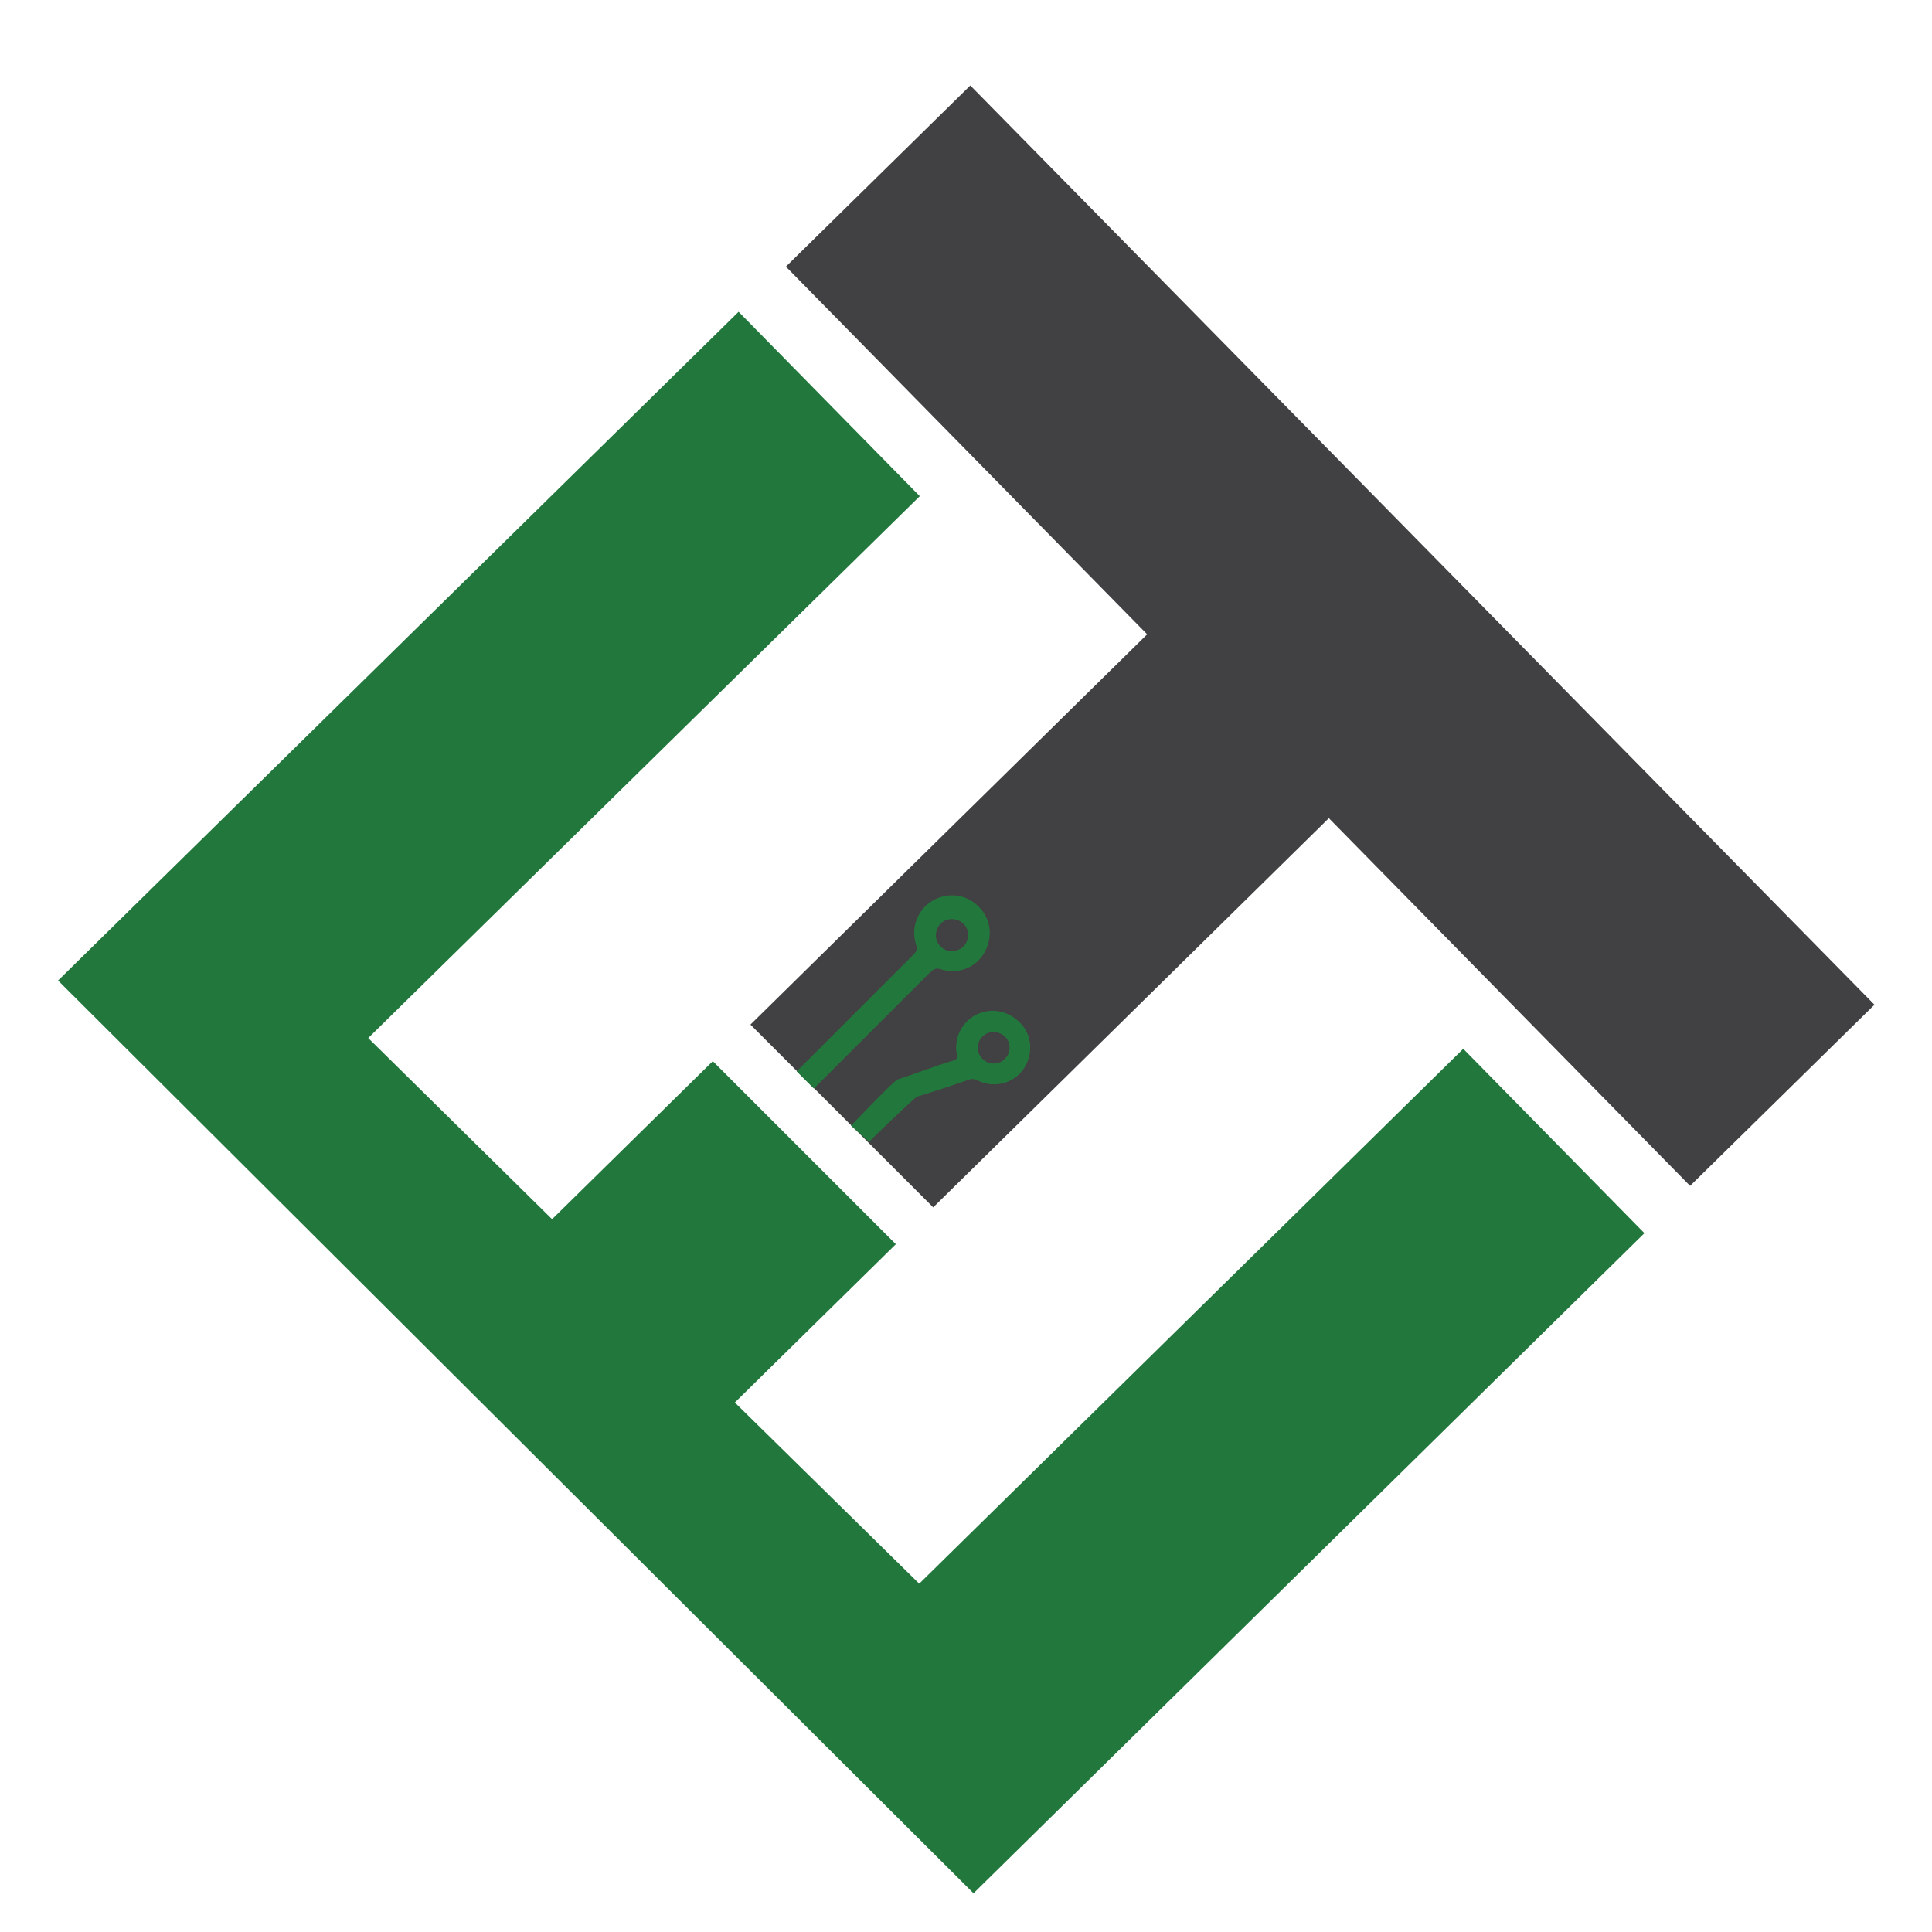
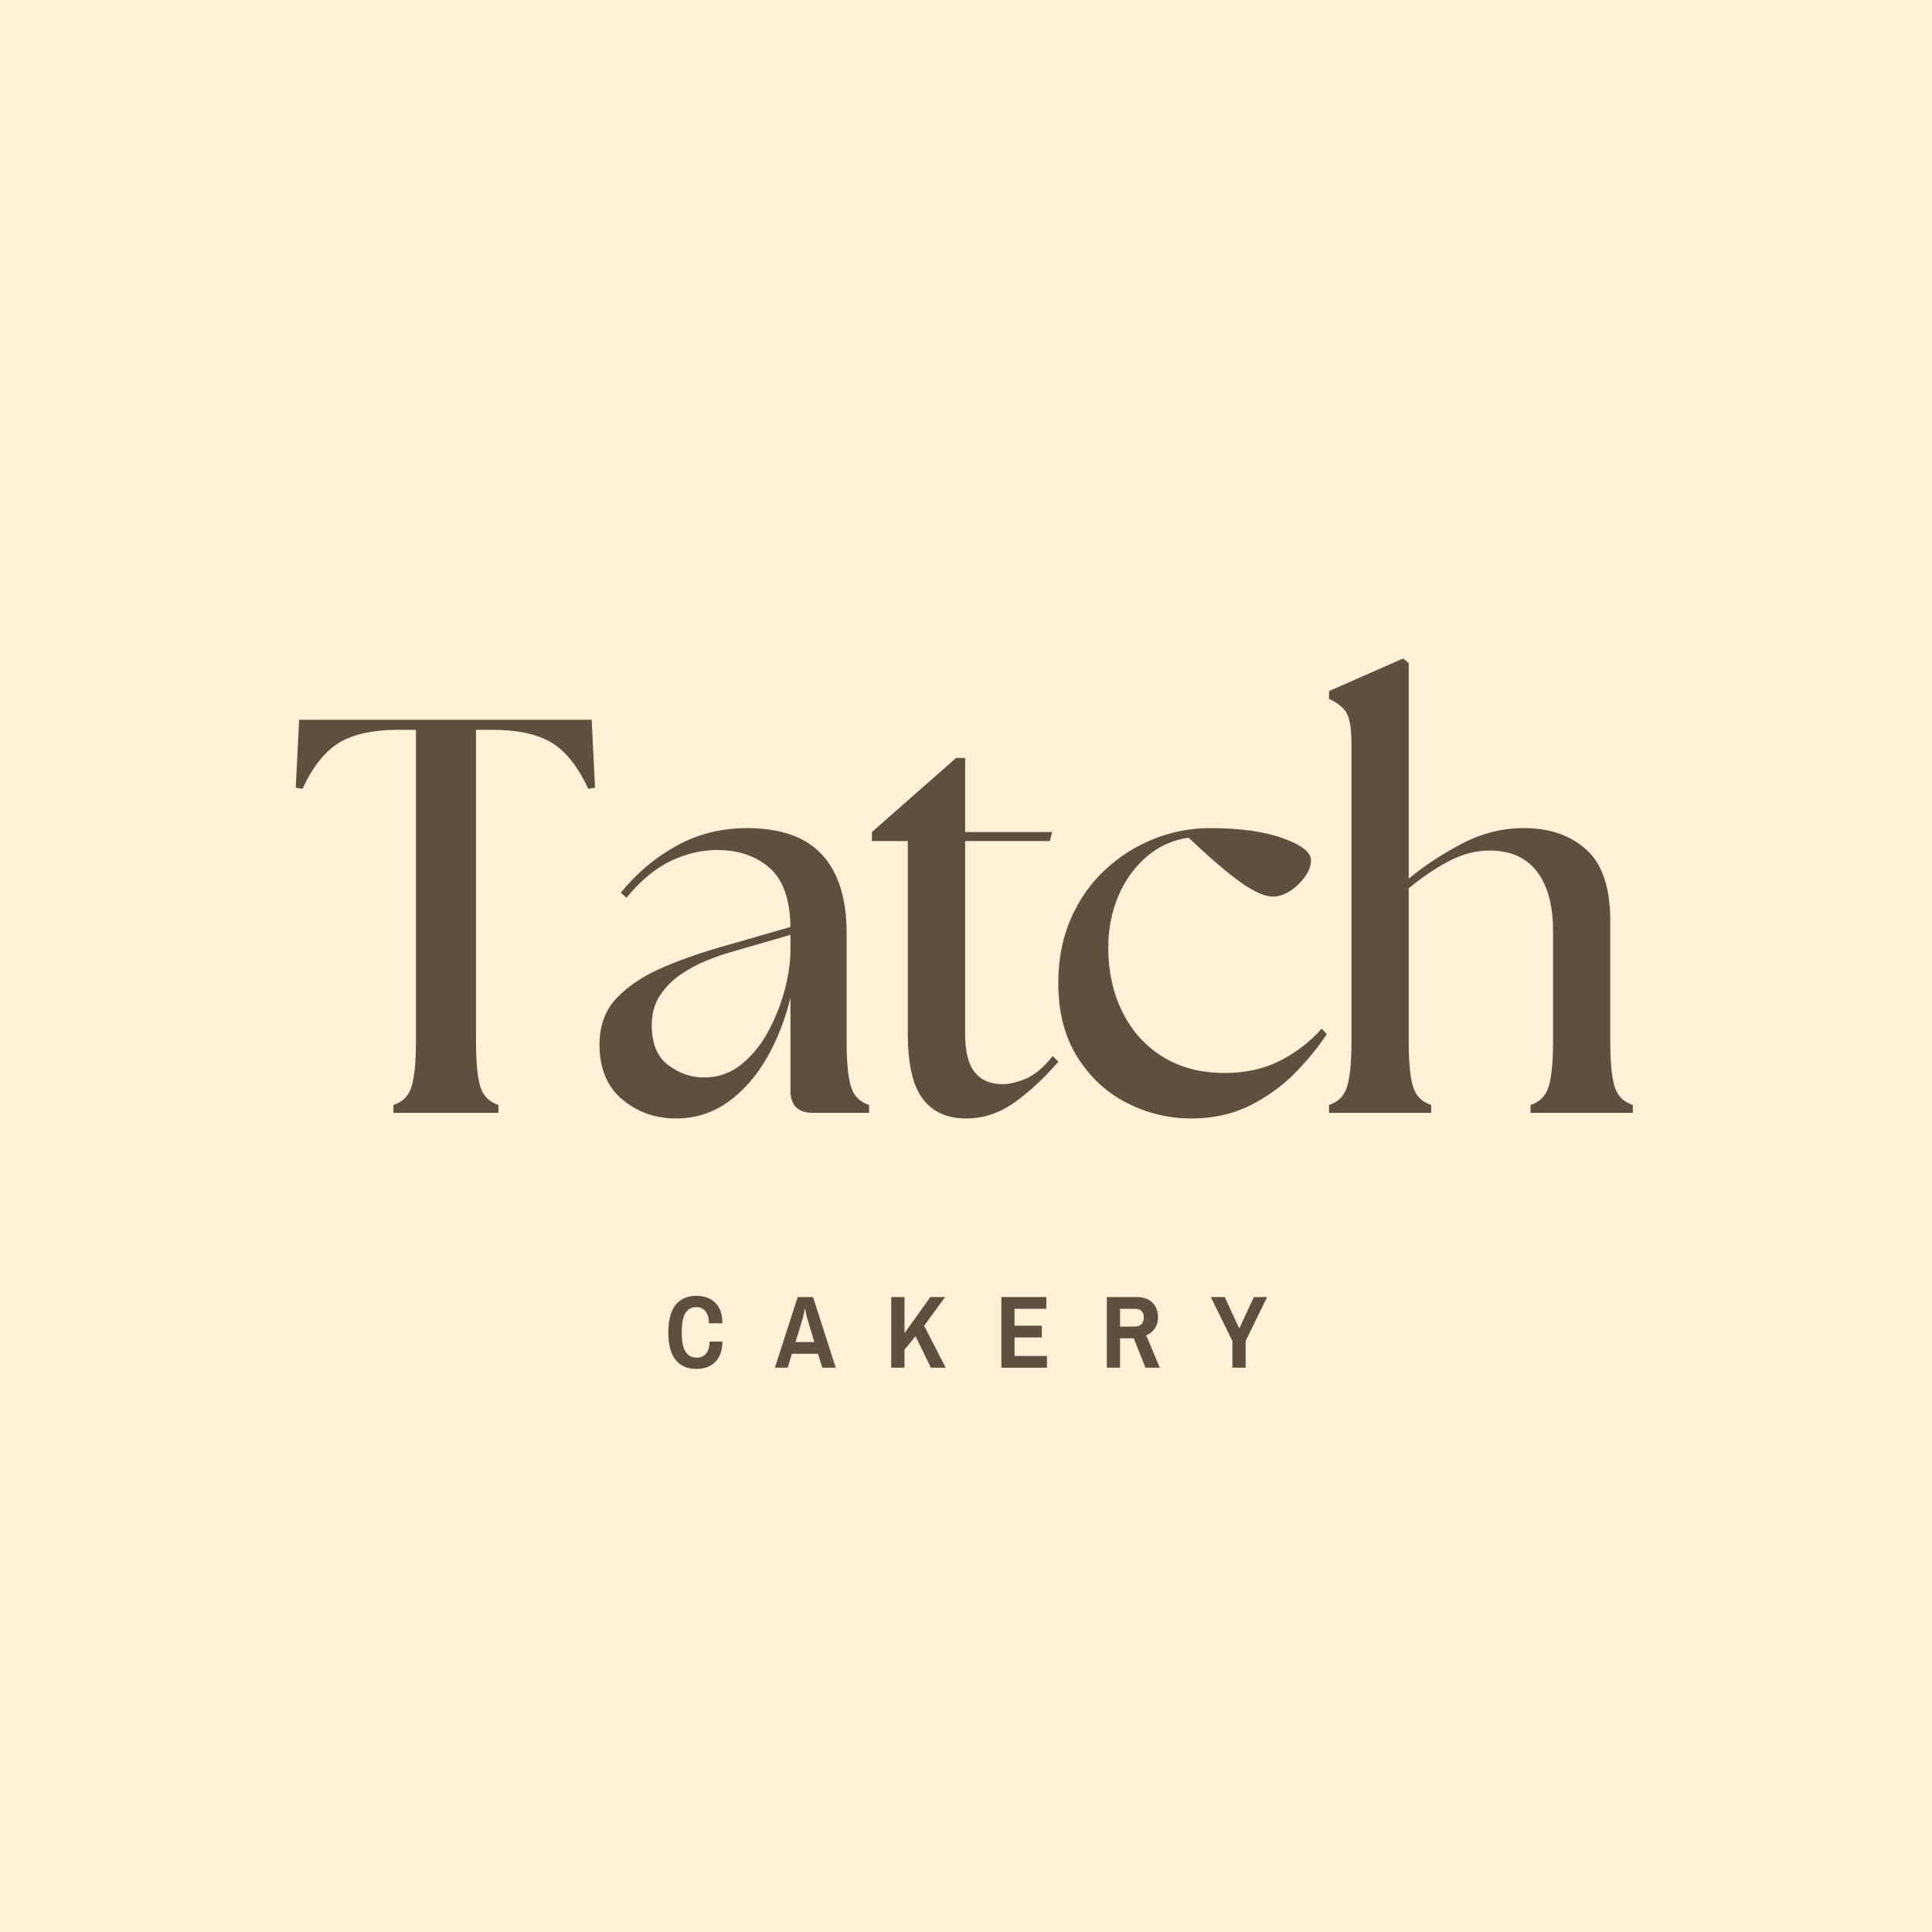
- <svg xmlns="http://www.w3.org/2000/svg" id="Layer_2" data-name="Layer 2" viewBox="0 0 35.94 35.94">
-   <g id="Layer_1-2" data-name="Layer 1">
-     <g>
-       <rect width="35.94" height="35.94" fill="#fff" />
-       <path d="M16.67,23.14l-3,2.95,3.43,3.37,10.12-9.95,3.37,3.43-12.48,12.28L1.08,18.24,13.74,5.8l3.37,3.43L6.85,19.31l3.42,3.37,2.99-2.94,3.4,3.4Z" fill="#22783c" />
-       <path d="M21.34,11.8l-6.72-6.84,3.43-3.37,16.82,17.1-3.43,3.37-6.72-6.84-7.36,7.24-3.4-3.4,7.39-7.27Z" fill="#414042" />
-       <path d="M15.83,20.94c.06-.06,.8-.84,.87-.86,.37-.12,.66-.24,1.03-.35,.07-.02,.08-.05,.07-.11-.06-.31,.09-.61,.37-.75,.28-.13,.59-.07,.82,.17,.2,.21,.23,.54,.08,.8-.17,.3-.56,.42-.88,.26-.06-.03-.11-.04-.18-.01-.38,.13-.56,.19-.95,.31-.05,.02-.86,.8-.89,.84" fill="#22783c" />
-       <path d="M14.82,19.93c.64-.64,1.53-1.53,2.17-2.17,.06-.06,.08-.1,.05-.19-.1-.31,.03-.65,.3-.81,.28-.17,.63-.13,.86,.1,.24,.23,.28,.59,.1,.88-.16,.27-.49,.39-.8,.29-.09-.03-.13,0-.19,.05-.64,.64-1.53,1.53-2.17,2.17l-.33-.33Z" fill="#22783c" />
-       <path d="M17.92,17.18c.12,.12,.12,.29,.01,.42-.12,.12-.31,.13-.43,.01-.12-.11-.12-.31,0-.43,.11-.11,.3-.11,.42,0Z" fill="#414042" />
-       <path d="M18.69,19.28c.12,.11,.12,.29,.01,.41-.11,.12-.3,.13-.42,.01-.12-.11-.12-.31,0-.42,.11-.11,.29-.11,.41,0Z" fill="#414042" />
+ <svg xmlns="http://www.w3.org/2000/svg" width="500" zoomAndPan="magnify" viewBox="0 0 375 375" height="500" preserveAspectRatio="xMidYMid meet" version="1.0">
+   <defs>
+     <g />
+   </defs>
+   <rect x="-37.5" width="450" fill="#ffffff" y="-37.5" height="450" fill-opacity="1" />
+   <rect x="-37.5" width="450" fill="#fff1d8" y="-37.5" height="450" fill-opacity="1" />
+   <g fill="#604f3f" fill-opacity="1">
+     <g transform="translate(55.87507, 216)">
+       <g>
+         <path d="M 20.484 0 L 20.484 -1.531 C 22.305 -2.102 23.488 -3.316 24.031 -5.172 C 24.582 -7.023 24.859 -9.914 24.859 -13.844 L 24.859 -74.344 L 21.469 -74.344 C 16.602 -74.344 12.789 -73.523 10.031 -71.891 C 7.27 -70.254 4.867 -67.254 2.828 -62.891 L 1.531 -63.109 L 2.188 -76.297 L 58.969 -76.297 L 59.625 -63.109 L 58.312 -62.891 C 56.281 -67.254 53.883 -70.254 51.125 -71.891 C 48.363 -73.523 44.547 -74.344 39.672 -74.344 L 36.516 -74.344 L 36.516 -13.844 C 36.516 -9.914 36.785 -7.023 37.328 -5.172 C 37.879 -3.316 39.062 -2.102 40.875 -1.531 L 40.875 0 Z M 20.484 0 " />
+       </g>
+     </g>
+   </g>
+   <g fill="#604f3f" fill-opacity="1">
+     <g transform="translate(113.0979, 216)">
+       <g>
+         <path d="M 44.688 0 C 41.781 0 40.328 -1.453 40.328 -4.359 L 40.328 -22.344 C 39.305 -18.125 37.781 -14.234 35.75 -10.672 C 33.719 -7.117 31.211 -4.27 28.234 -2.125 C 25.254 0.02 21.875 1.094 18.094 1.094 C 14.094 1.094 10.617 -0.141 7.672 -2.609 C 4.734 -5.086 3.266 -8.613 3.266 -13.188 C 3.266 -16.969 4.41 -20.035 6.703 -22.391 C 8.992 -24.754 12.023 -26.734 15.797 -28.328 C 19.578 -29.93 23.723 -31.352 28.234 -32.594 L 40.328 -36.078 C 40.254 -41.453 38.891 -45.285 36.234 -47.578 C 33.586 -49.867 30.227 -51.016 26.156 -51.016 C 23.102 -51.016 20.086 -50.305 17.109 -48.891 C 14.129 -47.473 11.258 -45.094 8.5 -41.75 L 7.406 -42.734 C 10.457 -46.504 14.055 -49.535 18.203 -51.828 C 22.348 -54.117 26.891 -55.266 31.828 -55.266 C 38.441 -55.266 43.328 -53.535 46.484 -50.078 C 49.648 -46.629 51.234 -41.562 51.234 -34.875 L 51.234 -13.844 C 51.234 -9.914 51.504 -7.023 52.047 -5.172 C 52.586 -3.316 53.77 -2.102 55.594 -1.531 L 55.594 0 Z M 13.406 -17 C 13.406 -13.438 14.477 -10.852 16.625 -9.25 C 18.77 -7.656 21.078 -6.859 23.547 -6.859 C 26.234 -6.859 28.613 -7.676 30.688 -9.312 C 32.758 -10.945 34.504 -13.055 35.922 -15.641 C 37.336 -18.223 38.426 -20.93 39.188 -23.766 C 39.945 -26.598 40.328 -29.25 40.328 -31.719 L 40.328 -34.547 L 28.672 -31.172 C 27.359 -30.805 25.848 -30.281 24.141 -29.594 C 22.43 -28.906 20.758 -28.016 19.125 -26.922 C 17.488 -25.828 16.125 -24.461 15.031 -22.828 C 13.945 -21.203 13.406 -19.258 13.406 -17 Z M 13.406 -17 " />
+       </g>
+     </g>
+   </g>
+   <g fill="#604f3f" fill-opacity="1">
+     <g transform="translate(167.0508, 216)">
+       <g>
+         <path d="M 20.484 1.094 C 16.785 1.094 13.973 -0.176 12.047 -2.719 C 10.117 -5.27 9.156 -9.488 9.156 -15.375 L 9.156 -52.75 L 2.188 -52.75 L 2.188 -54.5 L 18.531 -68.891 L 20.281 -68.891 L 20.281 -54.5 L 37.172 -54.5 L 36.734 -52.75 L 20.281 -52.75 L 20.281 -15.266 C 20.281 -11.922 20.895 -9.469 22.125 -7.906 C 23.363 -6.344 25.18 -5.562 27.578 -5.562 C 28.816 -5.562 30.285 -5.906 31.984 -6.594 C 33.691 -7.281 35.457 -8.754 37.281 -11.016 L 38.375 -9.922 C 35.469 -6.578 32.578 -3.906 29.703 -1.906 C 26.828 0.094 23.754 1.094 20.484 1.094 Z M 20.484 1.094 " />
+       </g>
+     </g>
+   </g>
+   <g fill="#604f3f" fill-opacity="1">
+     <g transform="translate(202.0384, 216)">
+       <g>
+         <path d="M 29.219 1.094 C 24.781 1.094 20.582 0.078 16.625 -1.953 C 12.664 -3.992 9.469 -6.973 7.031 -10.891 C 4.594 -14.816 3.375 -19.578 3.375 -25.172 C 3.375 -29.754 4.172 -33.895 5.766 -37.594 C 7.367 -41.301 9.566 -44.461 12.359 -47.078 C 15.16 -49.703 18.32 -51.723 21.844 -53.141 C 25.375 -54.555 29.031 -55.266 32.812 -55.266 C 38.625 -55.266 43.344 -54.609 46.969 -53.297 C 50.602 -51.992 52.422 -50.578 52.422 -49.047 C 52.422 -47.961 52.02 -46.875 51.219 -45.781 C 50.426 -44.688 49.469 -43.773 48.344 -43.047 C 47.219 -42.328 46.109 -41.969 45.016 -41.969 C 43.492 -41.969 41.441 -42.875 38.859 -44.688 C 36.273 -46.508 32.879 -49.414 28.672 -53.406 C 25.547 -52.969 22.801 -51.711 20.438 -49.641 C 18.07 -47.578 16.254 -45.02 14.984 -41.969 C 13.711 -38.914 13.078 -35.645 13.078 -32.156 C 13.078 -27.426 14.004 -23.207 15.859 -19.5 C 17.711 -15.801 20.328 -12.914 23.703 -10.844 C 27.086 -8.77 31.066 -7.734 35.641 -7.734 C 39.711 -7.734 43.312 -8.531 46.438 -10.125 C 49.562 -11.727 52.25 -13.801 54.5 -16.344 L 55.484 -15.266 C 53.805 -12.711 51.734 -10.18 49.266 -7.672 C 46.797 -5.172 43.891 -3.082 40.547 -1.406 C 37.203 0.258 33.426 1.094 29.219 1.094 Z M 29.219 1.094 " />
+       </g>
+     </g>
+   </g>
+   <g fill="#604f3f" fill-opacity="1">
+     <g transform="translate(255.7733, 216)">
+       <g>
+         <path d="M 2.188 0 L 2.188 -1.531 C 4 -2.102 5.176 -3.316 5.719 -5.172 C 6.27 -7.023 6.547 -9.914 6.547 -13.844 L 6.547 -71.609 C 6.547 -74.805 6.16 -76.914 5.391 -77.938 C 4.629 -78.957 3.562 -79.754 2.188 -80.328 L 2.188 -81.859 L 16.562 -88.188 L 17.656 -87.312 L 17.656 -45.453 C 20.633 -47.922 24.051 -50.172 27.906 -52.203 C 31.758 -54.242 35.789 -55.266 40 -55.266 C 45.02 -55.266 49.07 -53.863 52.156 -51.062 C 55.238 -48.27 56.781 -43.676 56.781 -37.281 L 56.781 -13.844 C 56.781 -9.914 57.051 -7.023 57.594 -5.172 C 58.145 -3.316 59.332 -2.102 61.156 -1.531 L 61.156 0 L 41.312 0 L 41.312 -1.531 C 43.125 -2.102 44.301 -3.316 44.844 -5.172 C 45.395 -7.023 45.672 -9.914 45.672 -13.844 L 45.672 -35.312 C 45.672 -40.258 44.633 -44.094 42.562 -46.812 C 40.488 -49.539 37.422 -50.906 33.359 -50.906 C 30.805 -50.906 28.297 -50.285 25.828 -49.047 C 23.359 -47.816 20.633 -46 17.656 -43.594 L 17.656 -13.844 C 17.656 -9.914 17.926 -7.023 18.469 -5.172 C 19.02 -3.316 20.203 -2.102 22.016 -1.531 L 22.016 0 Z M 2.188 0 " />
+       </g>
+     </g>
+   </g>
+   <g fill="#604f3f" fill-opacity="1">
+     <g transform="translate(129.0316, 265.475)">
+       <g>
+         <path d="M 6.141 0.234 C 4.379 0.234 3.031 -0.352 2.094 -1.531 C 1.156 -2.707 0.688 -4.484 0.688 -6.859 C 0.688 -9.234 1.156 -11.008 2.094 -12.188 C 3.031 -13.363 4.379 -13.953 6.141 -13.953 C 7.648 -13.953 8.867 -13.504 9.797 -12.609 C 10.723 -11.723 11.188 -10.395 11.188 -8.625 L 8.562 -8.625 C 8.562 -9.645 8.344 -10.422 7.906 -10.953 C 7.477 -11.492 6.891 -11.766 6.141 -11.766 C 5.203 -11.766 4.492 -11.379 4.016 -10.609 C 3.547 -9.836 3.312 -8.754 3.312 -7.359 L 3.312 -6.359 C 3.312 -4.961 3.555 -3.879 4.047 -3.109 C 4.535 -2.336 5.258 -1.953 6.219 -1.953 C 6.977 -1.953 7.578 -2.219 8.016 -2.75 C 8.461 -3.281 8.688 -4.055 8.688 -5.078 L 11.188 -5.078 C 11.188 -3.348 10.723 -2.031 9.797 -1.125 C 8.879 -0.219 7.66 0.234 6.141 0.234 Z M 6.141 0.234 " />
+       </g>
+     </g>
+   </g>
+   <g fill="#604f3f" fill-opacity="1">
+     <g transform="translate(150.4069, 265.475)">
+       <g>
+         <path d="M 4.422 -13.719 L 7.406 -13.719 L 11.812 0 L 9.203 0 L 8.359 -2.703 L 3.297 -2.703 L 2.484 0 L 0 0 Z M 7.656 -4.984 L 6.281 -9.562 C 6.188 -9.852 6.098 -10.203 6.016 -10.609 C 5.941 -11.023 5.895 -11.297 5.875 -11.422 L 5.797 -11.422 C 5.773 -11.285 5.723 -11.004 5.641 -10.578 C 5.555 -10.16 5.477 -9.82 5.406 -9.562 L 4 -4.984 Z M 7.656 -4.984 " />
+       </g>
+     </g>
+   </g>
+   <g fill="#604f3f" fill-opacity="1">
+     <g transform="translate(171.7823, 265.475)">
+       <g>
+         <path d="M 1.203 -13.719 L 3.781 -13.719 L 3.781 -6.703 L 8.797 -13.719 L 11.656 -13.719 L 7.594 -8.141 L 11.781 0 L 8.906 0 L 5.922 -6.125 L 3.781 -3.5 L 3.781 0 L 1.203 0 Z M 1.203 -13.719 " />
+       </g>
+     </g>
+   </g>
+   <g fill="#604f3f" fill-opacity="1">
+     <g transform="translate(193.1576, 265.475)">
+       <g>
+         <path d="M 1.203 -13.719 L 9.938 -13.719 L 9.938 -11.438 L 3.766 -11.438 L 3.766 -8.156 L 9.062 -8.156 L 9.062 -5.875 L 3.766 -5.875 L 3.766 -2.281 L 10.062 -2.281 L 10.062 0 L 1.203 0 Z M 1.203 -13.719 " />
+       </g>
+     </g>
+   </g>
+   <g fill="#604f3f" fill-opacity="1">
+     <g transform="translate(213.6333, 265.475)">
+       <g>
+         <path d="M 1.203 -13.719 L 6.938 -13.719 C 8.281 -13.719 9.316 -13.359 10.047 -12.641 C 10.773 -11.922 11.141 -10.973 11.141 -9.797 C 11.141 -8.973 10.938 -8.254 10.531 -7.641 C 10.125 -7.023 9.562 -6.57 8.844 -6.281 L 11.484 0 L 8.703 0 L 6.422 -5.719 L 3.766 -5.719 L 3.766 0 L 1.203 0 Z M 6.578 -7.984 C 7.18 -7.984 7.629 -8.141 7.922 -8.453 C 8.223 -8.766 8.375 -9.211 8.375 -9.797 C 8.375 -10.316 8.234 -10.719 7.953 -11 C 7.68 -11.289 7.258 -11.438 6.688 -11.438 L 3.766 -11.438 L 3.766 -7.984 Z M 6.578 -7.984 " />
+       </g>
+     </g>
+   </g>
+   <g fill="#604f3f" fill-opacity="1">
+     <g transform="translate(235.0087, 265.475)">
+       <g>
+         <path d="M 4.203 -5.188 L 0 -13.719 L 2.703 -13.719 L 5.5 -7.703 L 5.578 -7.703 L 8.359 -13.719 L 10.938 -13.719 L 6.766 -5.188 L 6.766 0 L 4.203 0 Z M 4.203 -5.188 " />
+       </g>
    </g>
  </g>
</svg>
